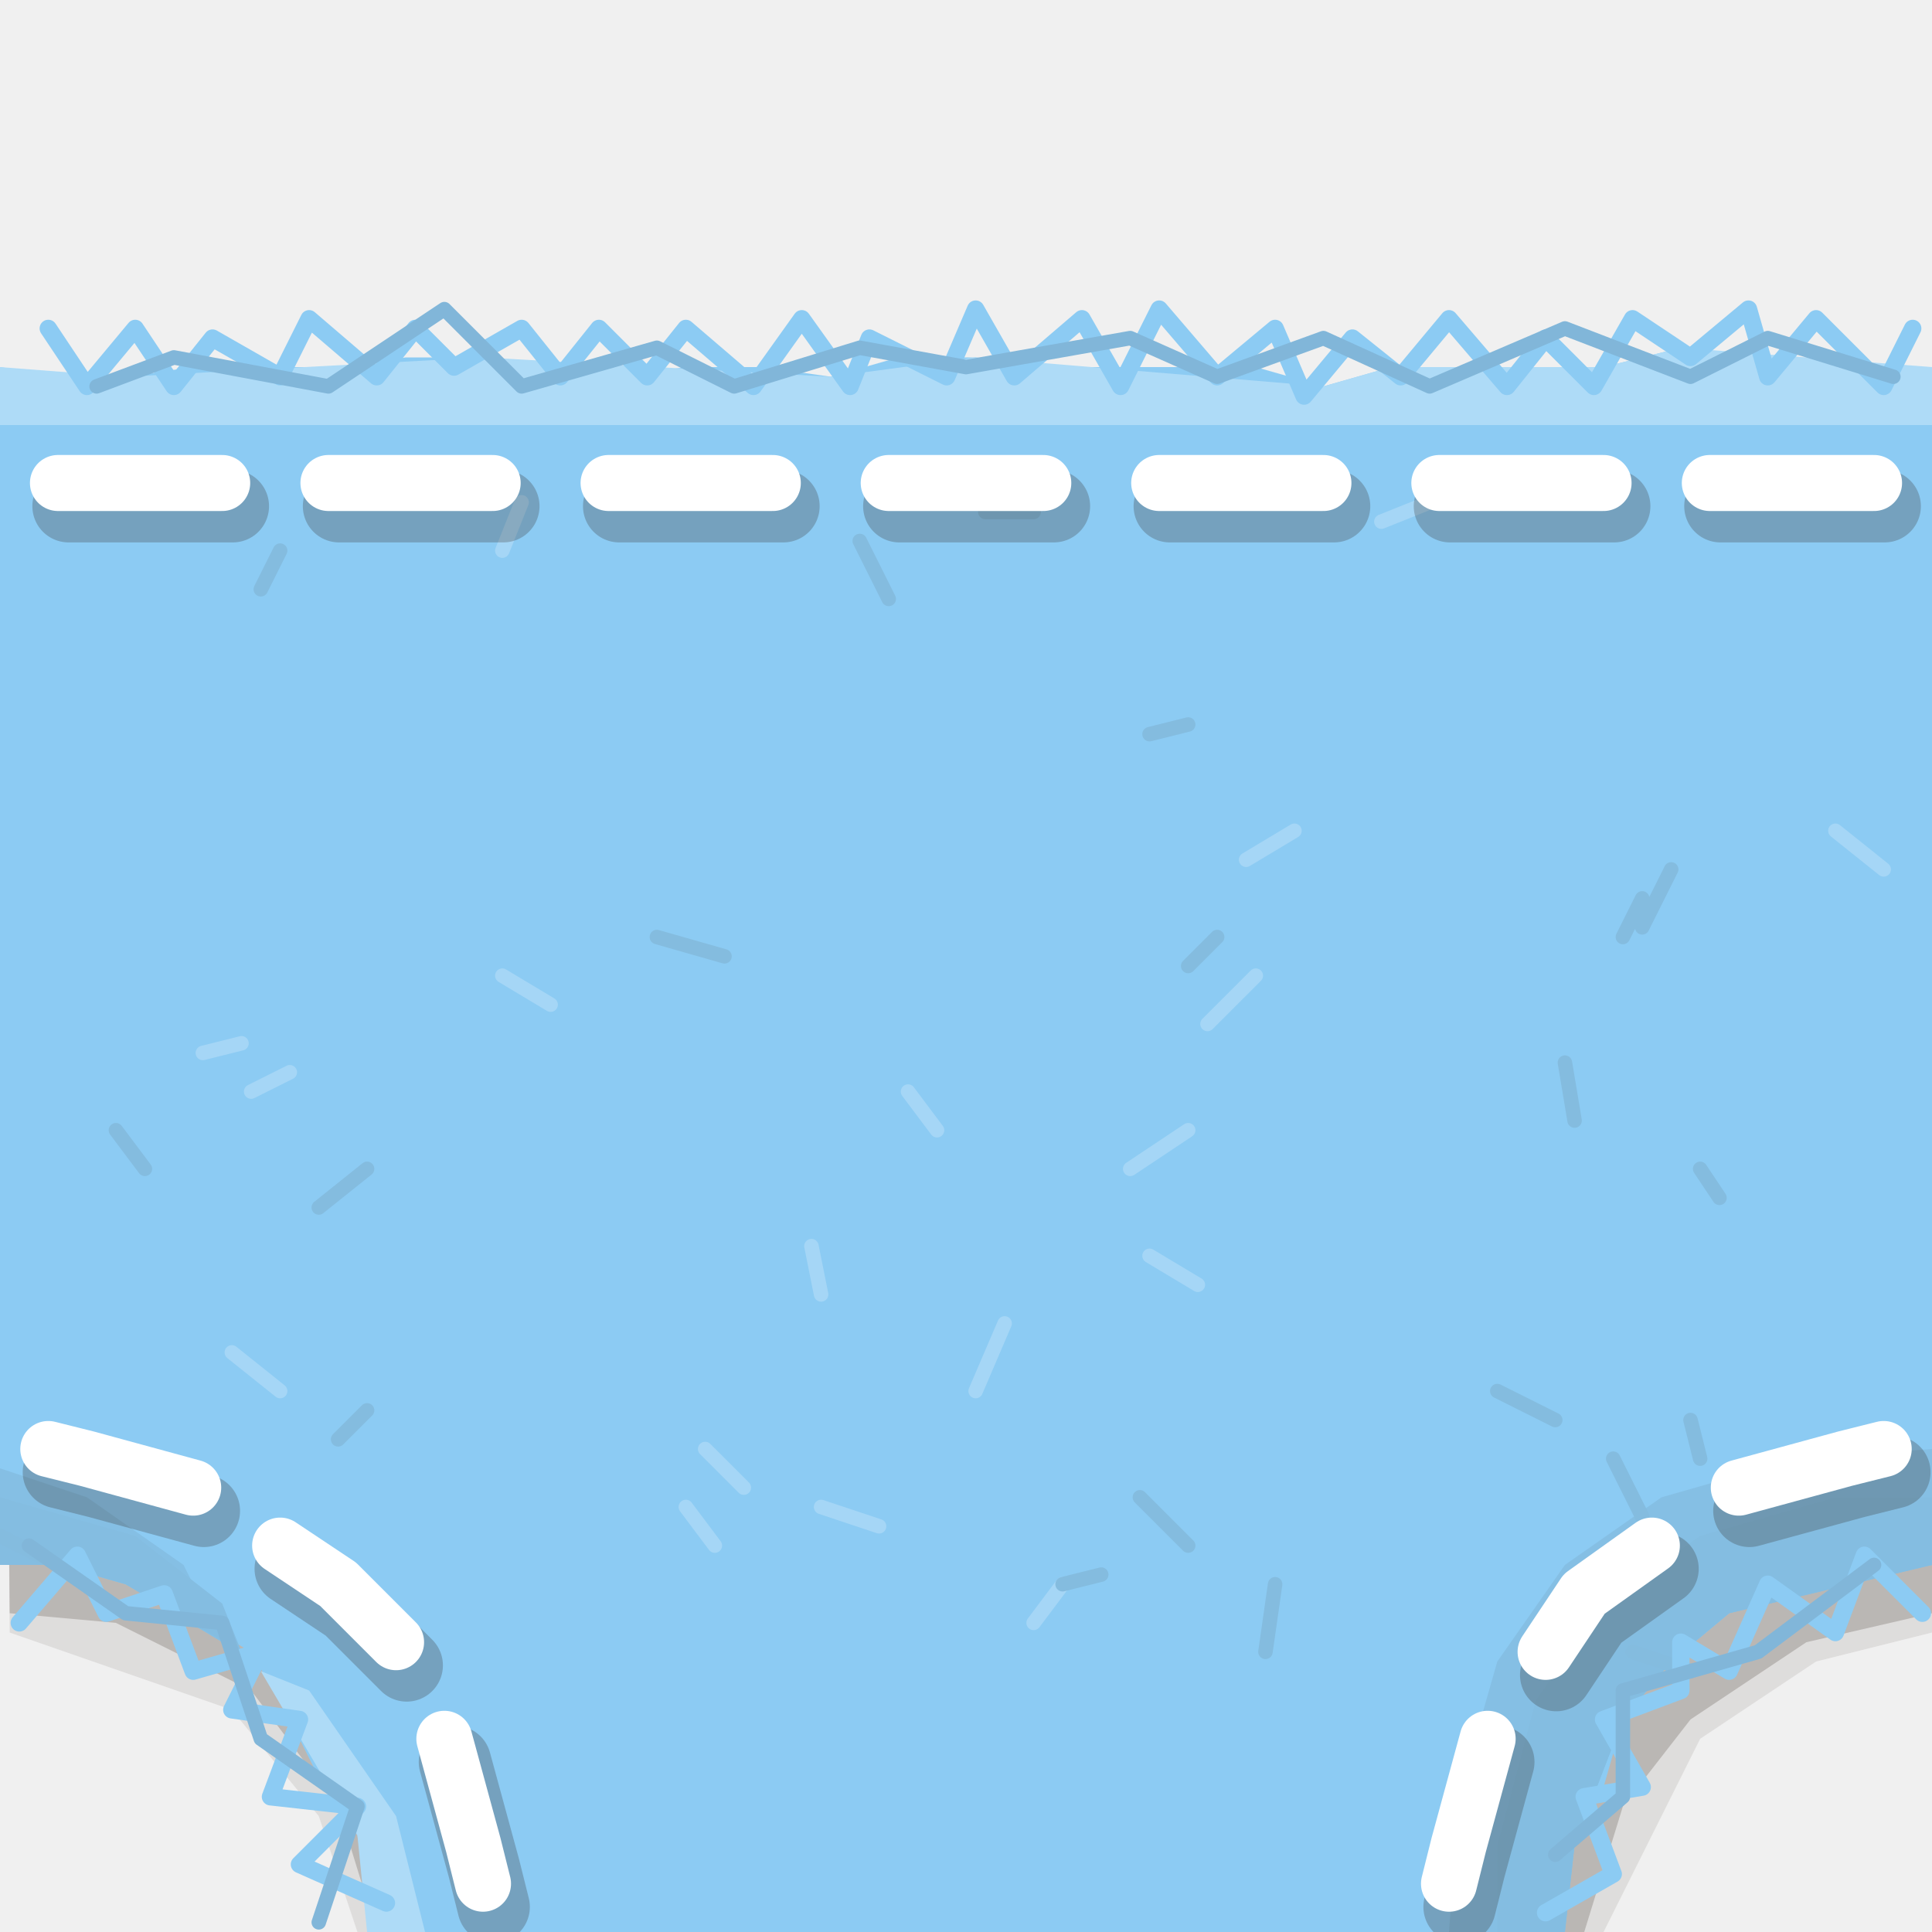
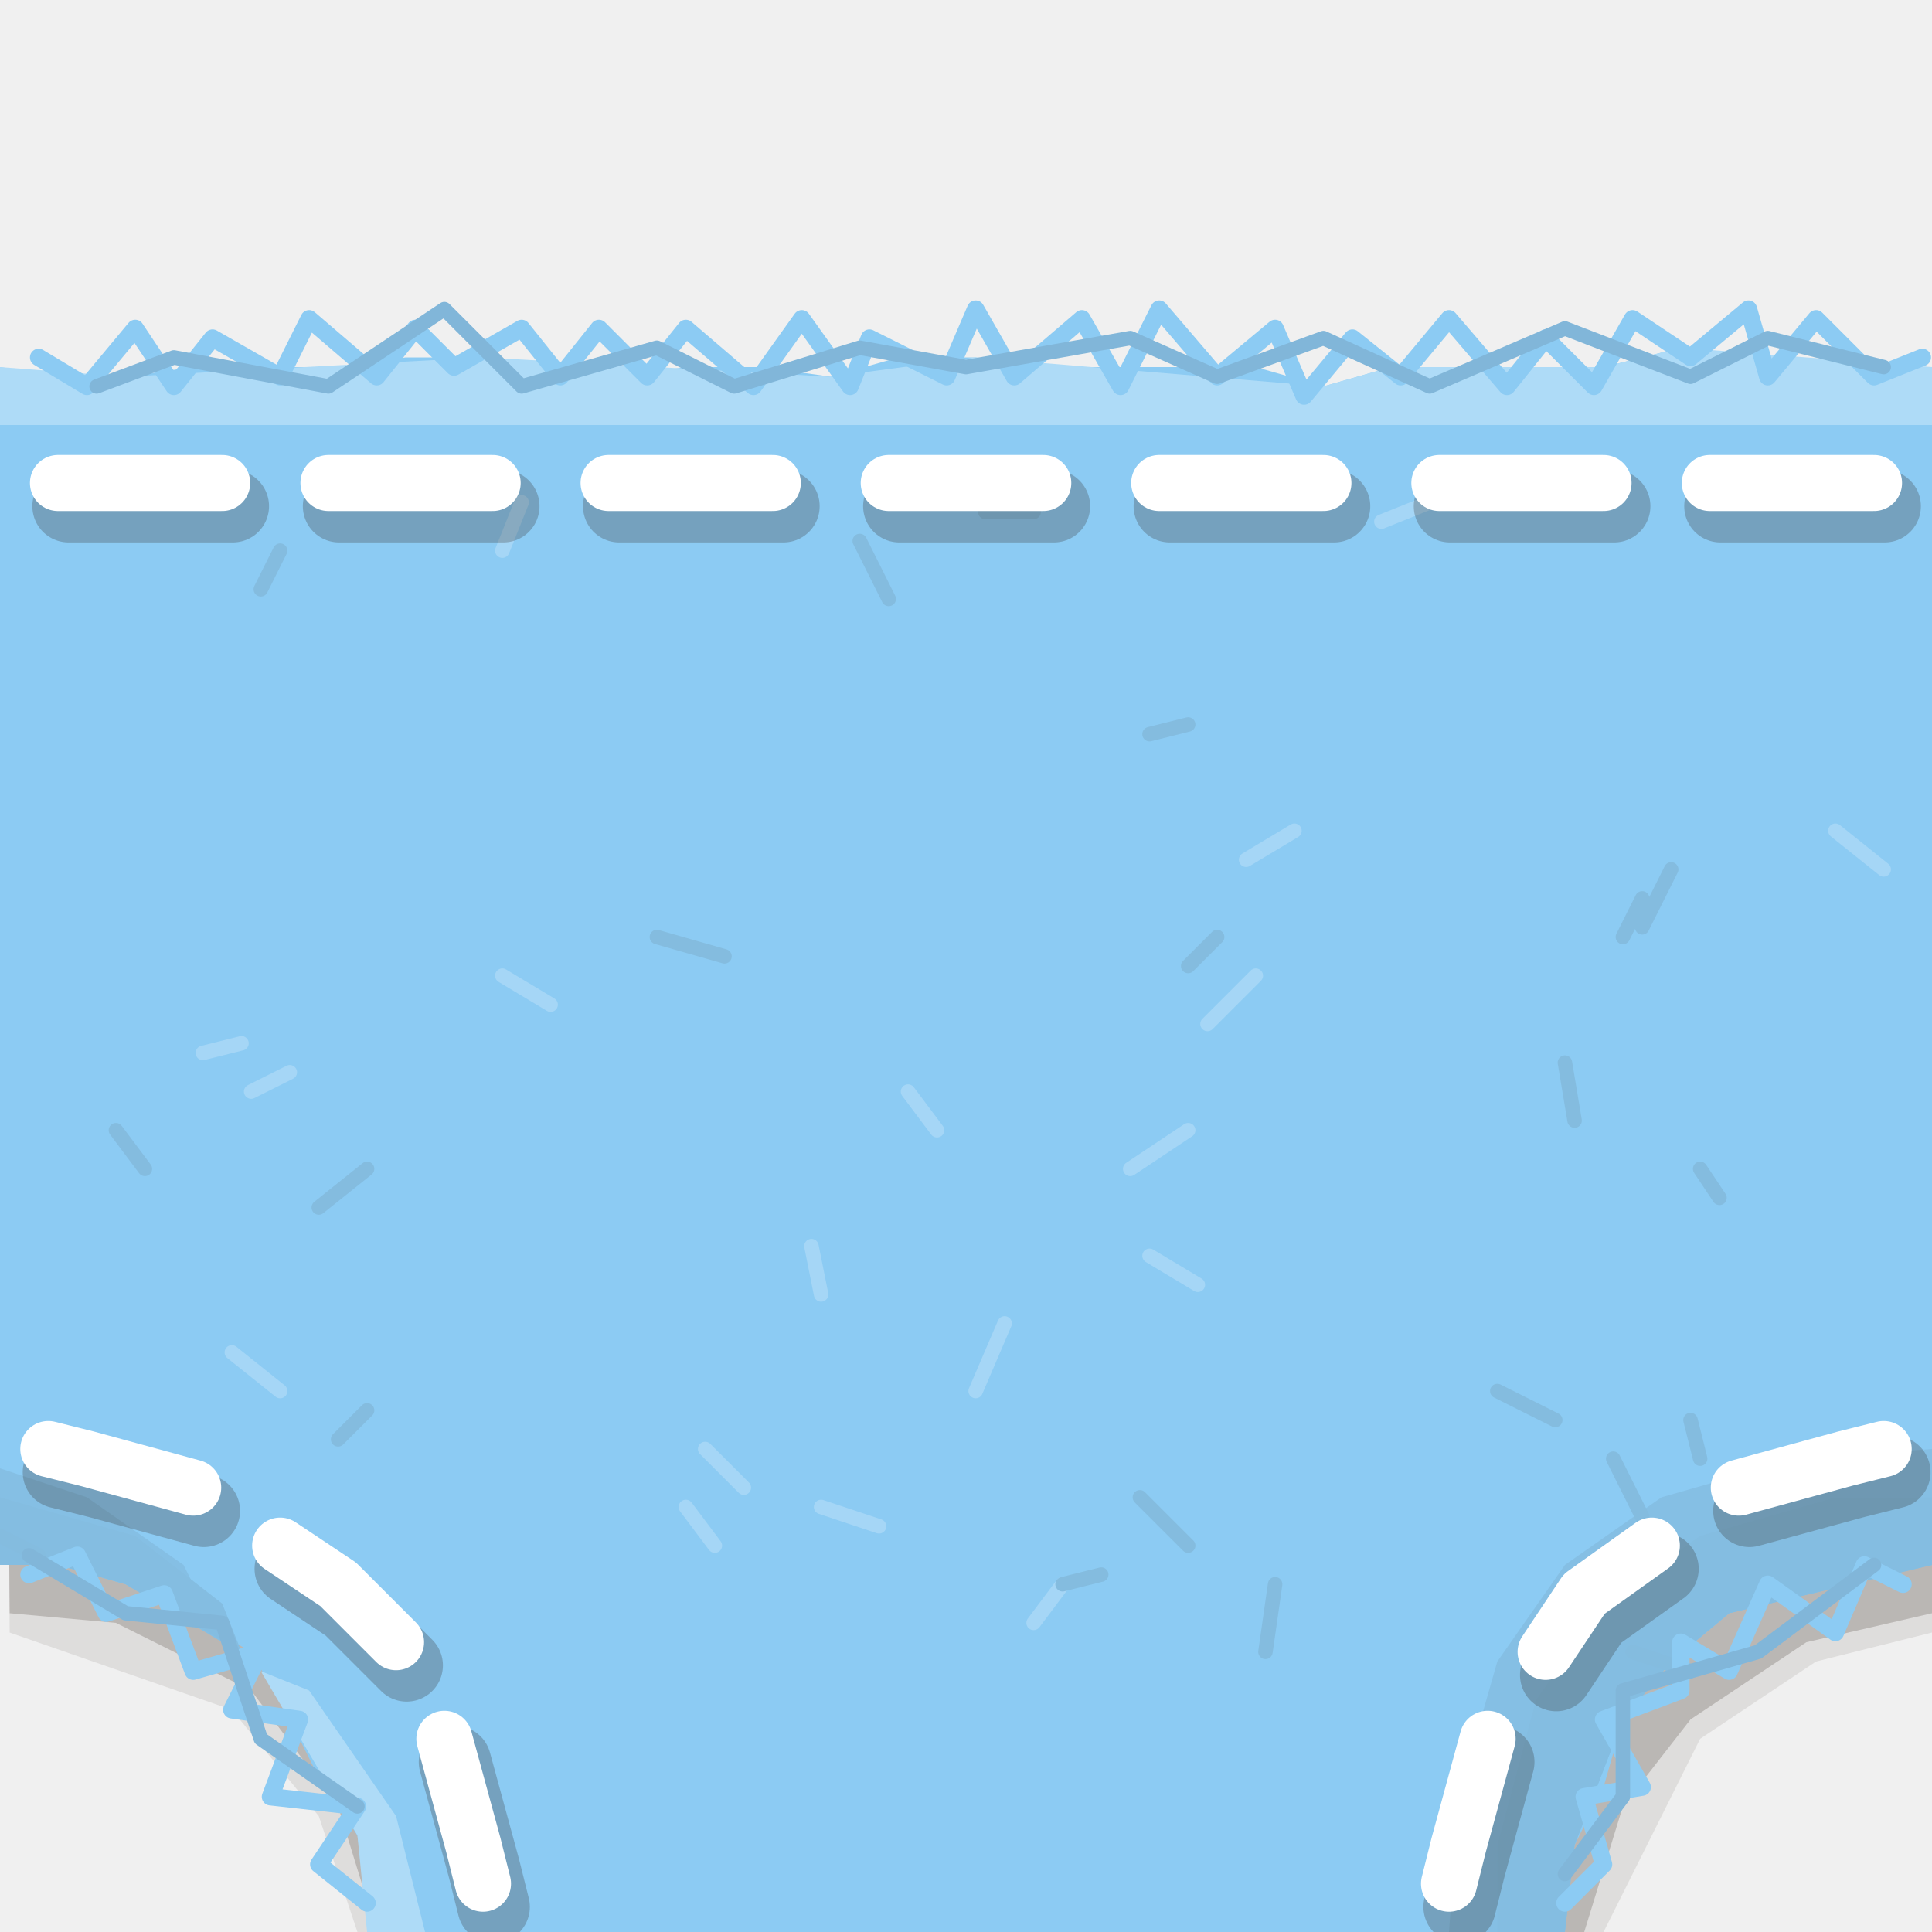
<svg xmlns="http://www.w3.org/2000/svg" viewBox="0 0 100 100" width="100" height="100">
  <defs>
    <path id="p1" d="M6 50l17 0M34 50l17 0M63 50l17 0M92 50l16 0M120 50l17 0M149 50l17 0M177 50l17 0M50 195l-1-4-3-11M41 170l-6-6-6-4M20 154l-11-3-4-1M195 150l-4 1-11 3M171 160l-7 5-4 6M154 180l-3 11-1 4" />
  </defs>
  <g transform="scale(0.5)">
    <path d="M1 169l23 8 9 11 4 12 129 0 10-20 12-8 12-3 0-129-200 0z" fill="#2A1C14" opacity=".09" />
    <path d="M1 167l11 1 14 7 9 12 4 13 125 0 4-13 7-9 12-8 13-3 0-124-200 0z" fill="#2A1C14" opacity=".20" />
    <path d="M6 162l7 2 6 3 7 4 4 7 3 6 4 6 1 7 0 3 124 0 0-2 1-7 3-6 2-7 5-6 6-5 7-2 7-2 7-1 0-124-5 0-7 0-7-1-7-1-8 2-7 0-7 0-8 0-7 2-7-2-8 0-7 0-7 0-7-1-8 0-7 2-7-1-8 0-7 1-7-1-7-1-8 0-7 1-7 0-8 0-7 1-7 0-6-1 0 124z" fill="#8CCBF3" />
    <path d="M6 162l7 2 10 6-4-8-10-7-9-3 0 10zM162 200l1-9 5-13 5-6 6-5 21-5 0-12-14 1-14 4-10 7-7 10-4 14-1 14z" fill="#85BFE4" />
    <path d="M6 162l7 2 12 7-2-5-9-7-14-4 0 7zM162 200l1-9 5-13 5-6 6-5 21-5 0-7-10 0-14 4-10 7-7 10-4 15 0 9z" fill="#84BDE1" />
    <path d="M200 44l0-6-26-2-8 2-22 0-7 2-36-3-15 2-36-2-37 2-13-1 0 6zM27 173l10 17 1 10 6 0-3-12-9-13z" fill="#AEDBF7" />
    <path d="M54 52l-2 5m96-5l-5 2m47 32l5 4m-61-4l-5 3m-77 12l5 3m73-3l-5 5m-2 11l-6 4m-23-8l3 4m-67-6l-4 2m-1-5l-4 1m63 20l1 5m34-4l5 3m-20 4l-3 7m-77-4l5 4m42 12l3 4m-1-10l4 4m8 2l6 2m19 6l-3 4" fill="none" stroke="#A5D6F6" stroke-width="1.5" stroke-linecap="round" stroke-linejoin="round" />
    <path d="M29 57l-2 4m62-5l3 6m15-9l-5 0m21 22l-4 1m54 14l-3 6m0-3l-2 4m-100 0l7 2m51-2l-3 3m39 10l1 6m-151 1l3 4m23 0l-5 4m143-4l2 3m-140 22l-3 3m83 6l5 5m32-16l6 3m6 4l3 6m5-10l1 4m-44 13l-1 7m-17-8l-4 1m-110-5l4 2m165 10l6 2" fill="none" stroke="#84BCDF" stroke-width="1.5" stroke-linecap="round" stroke-linejoin="round" />
-     <path d="M5 34l4 6 5-6 4 6 4-5 7 4 3-6 7 6 4-5 4 4 7-4 4 5 4-5 5 5 4-5 7 6 5-7 5 7 2-5 8 4 3-7 4 7 7-6 4 7 4-8 6 7 6-5 3 7 5-6 5 4 5-6 6 7 4-5 5 5 4-7 6 4 6-5 2 7 5-6 7 7 3-6M199 167l-6-6-3 8-7-5-4 9-5-3 0 5-8 3 4 7-6 1 3 8-7 4M40 197l-9-4 6-6-9-1 3-8-7-1 3-6-7 2-3-8-6 2-3-6-6 7" fill="none" stroke="#8CCBF3" stroke-width="1.8" stroke-linecap="round" stroke-linejoin="round" />
-     <path d="M10 40l8-3 16 3 12-8 8 8 14-4 8 4 13-4 11 2 17-3 9 4 11-4 11 5 14-6 13 5 8-4 13 4M194 162l-12 9-14 4 0 11-7 6M33 199l4-12-10-7-4-12-10-1-10-7" fill="none" stroke="#81B6D9" stroke-width="1.5" stroke-linecap="round" stroke-linejoin="round" />
+     <path d="M4 37l5 3 5-6 4 6 4-5 7 4 3-6 7 6 4-5 4 4 7-4 4 5 4-5 5 5 4-5 7 6 5-7 5 7 2-5 8 4 3-7 4 7 7-6 4 7 4-8 6 7 6-5 3 7 5-6 5 4 5-6 6 7 4-5 5 5 4-7 6 4 6-5 2 7 5-6 6 6 5-2M197 164l-4-2-3 7-7-5-4 9-5-3 0 5-8 3 4 7-6 1 2 7-4 4M38 197l-5-4 4-6-9-1 3-8-7-1 3-6-7 2-3-8-6 2-3-6-5 2" fill="none" stroke="#8CCBF3" stroke-width="1.8" stroke-linecap="round" stroke-linejoin="round" />
+     <path d="M10 40l8-3 16 3 12-8 8 8 14-4 8 4 13-4 11 2 17-3 9 4 11-4 11 5 14-6 13 5 8-4 12 3M194 162l-12 9-14 4 0 11-6 8M37 187l-10-7-4-12-10-1-10-6" fill="none" stroke="#81B6D9" stroke-width="1.5" stroke-linecap="round" stroke-linejoin="round" />
    <use href="#p1" fill="none" stroke="#2A1C14" stroke-width="7.5" stroke-linecap="round" stroke-linejoin="round" opacity=".24" transform="translate(1.1 2.4)" />
    <use href="#p1" fill="none" stroke="#FFFFFF" stroke-width="5.8" stroke-linecap="round" stroke-linejoin="round" />
  </g>
</svg>
